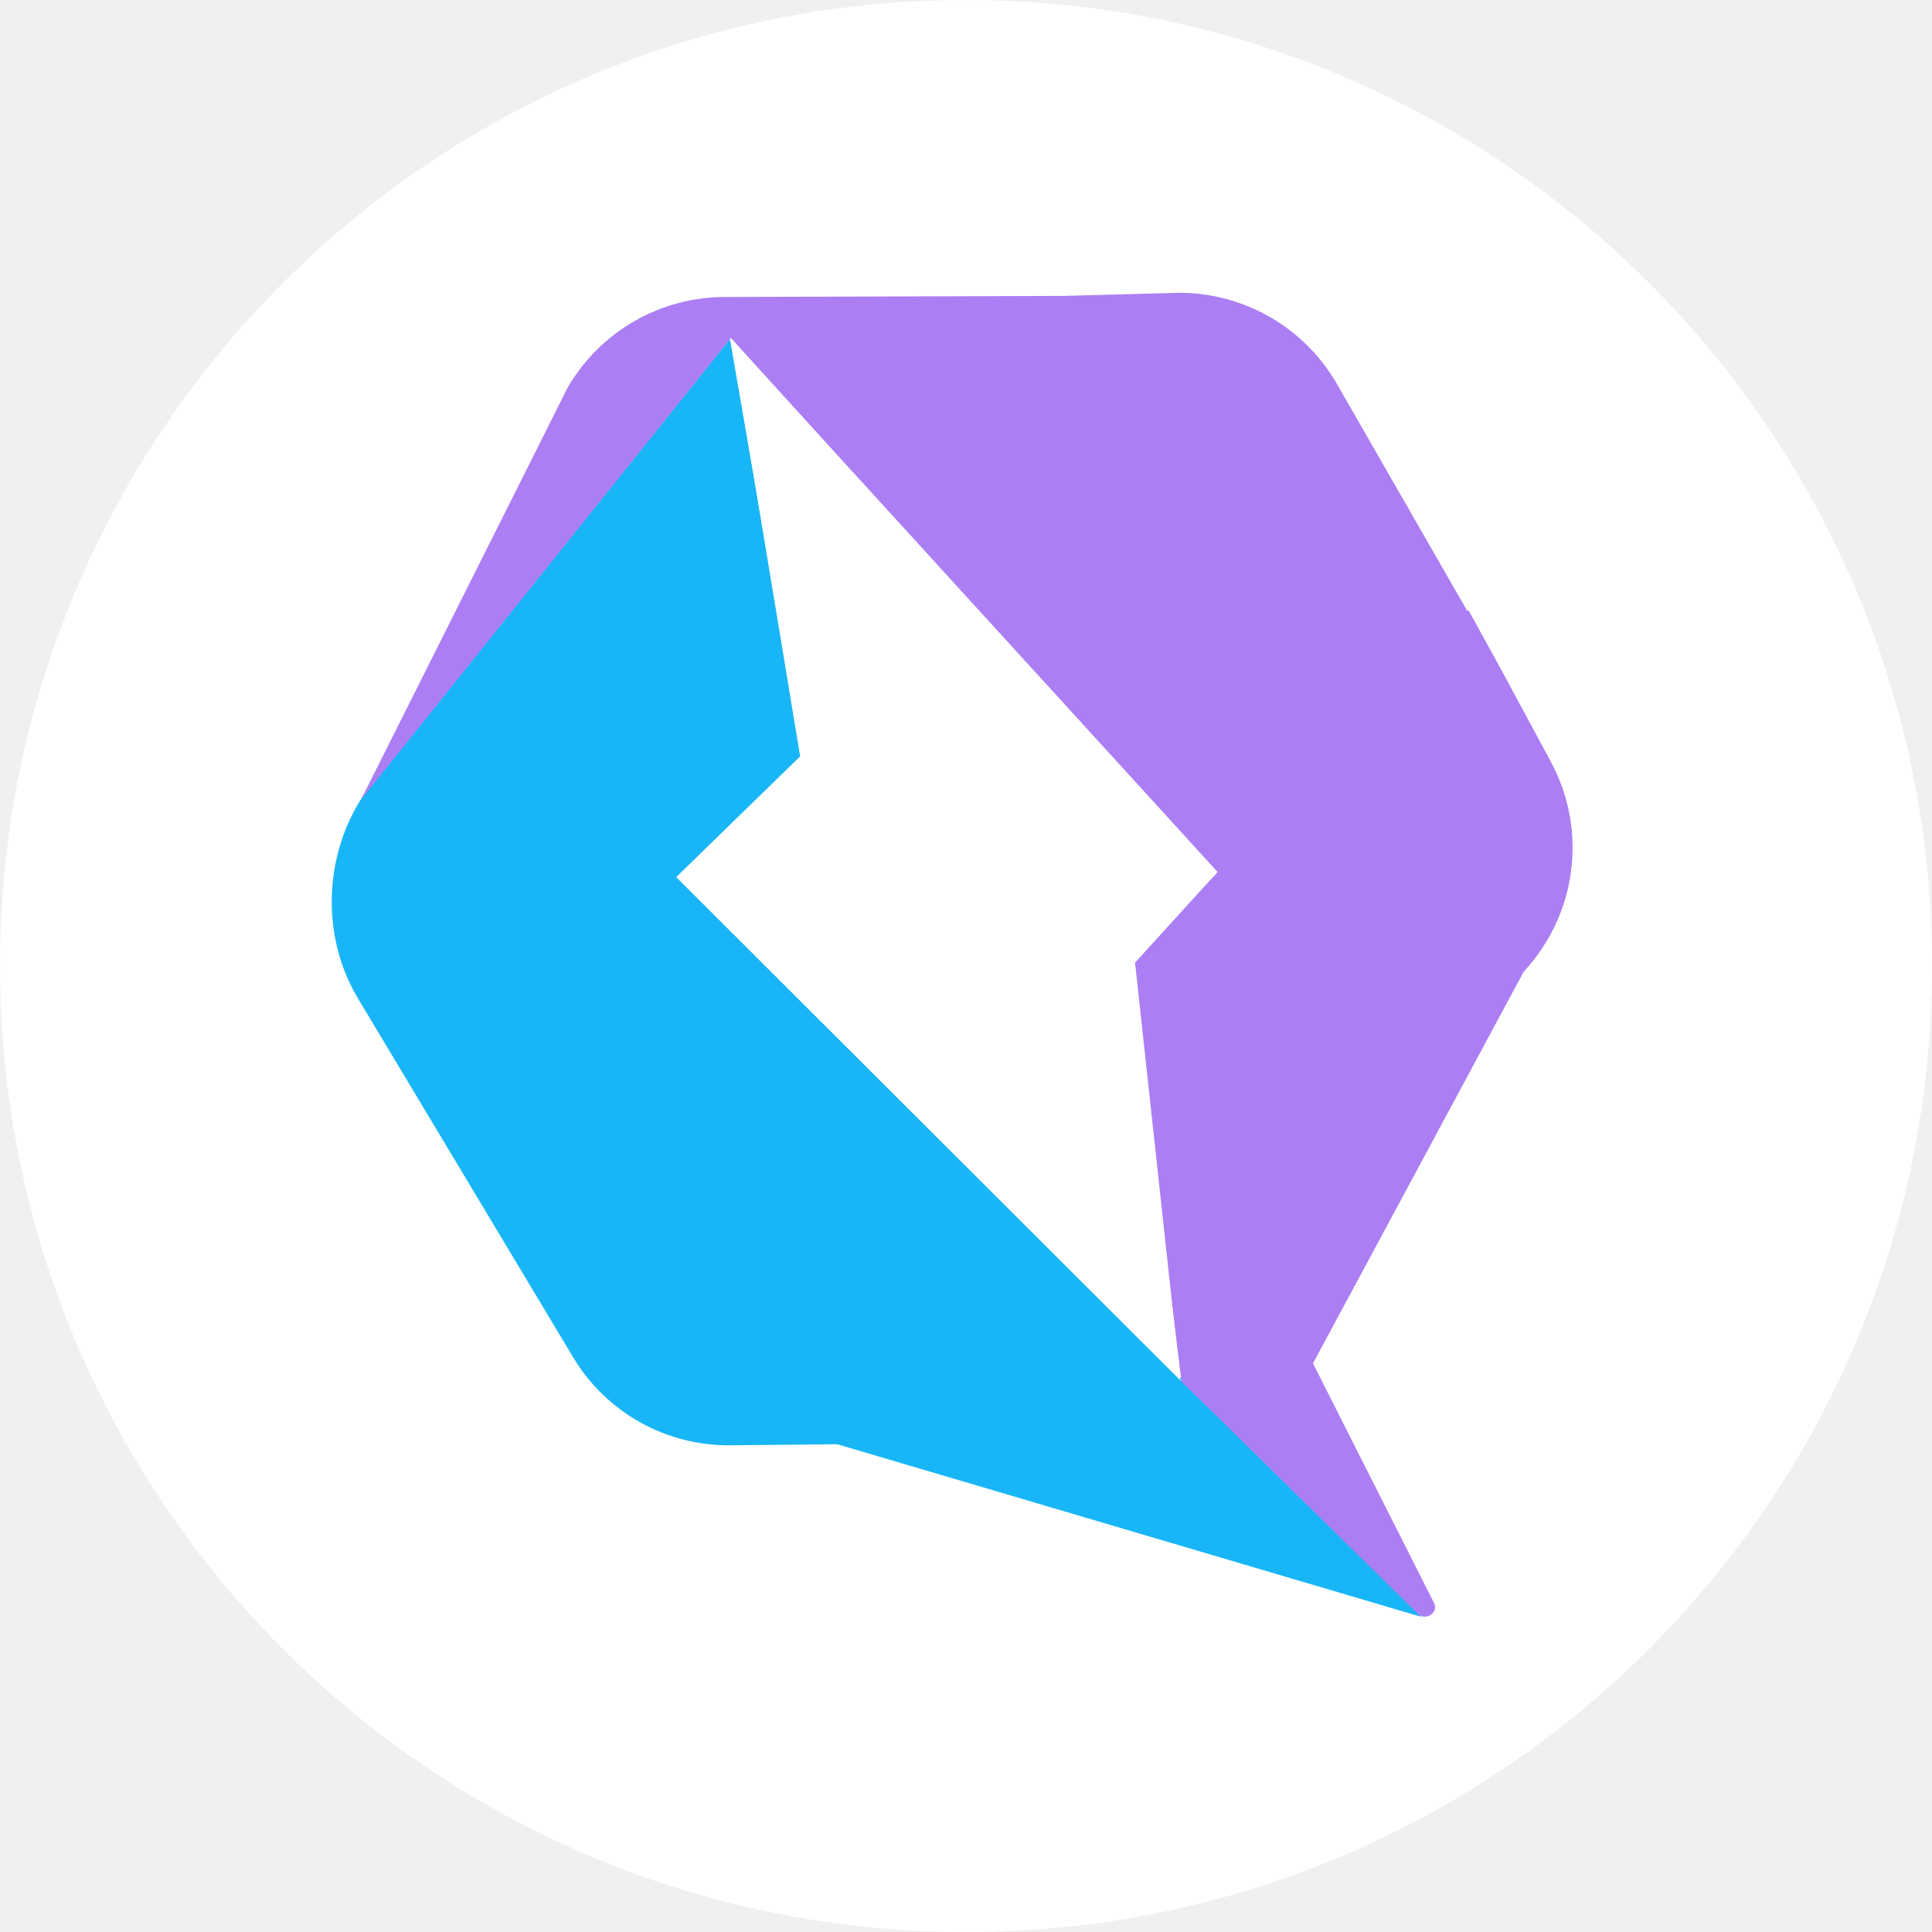
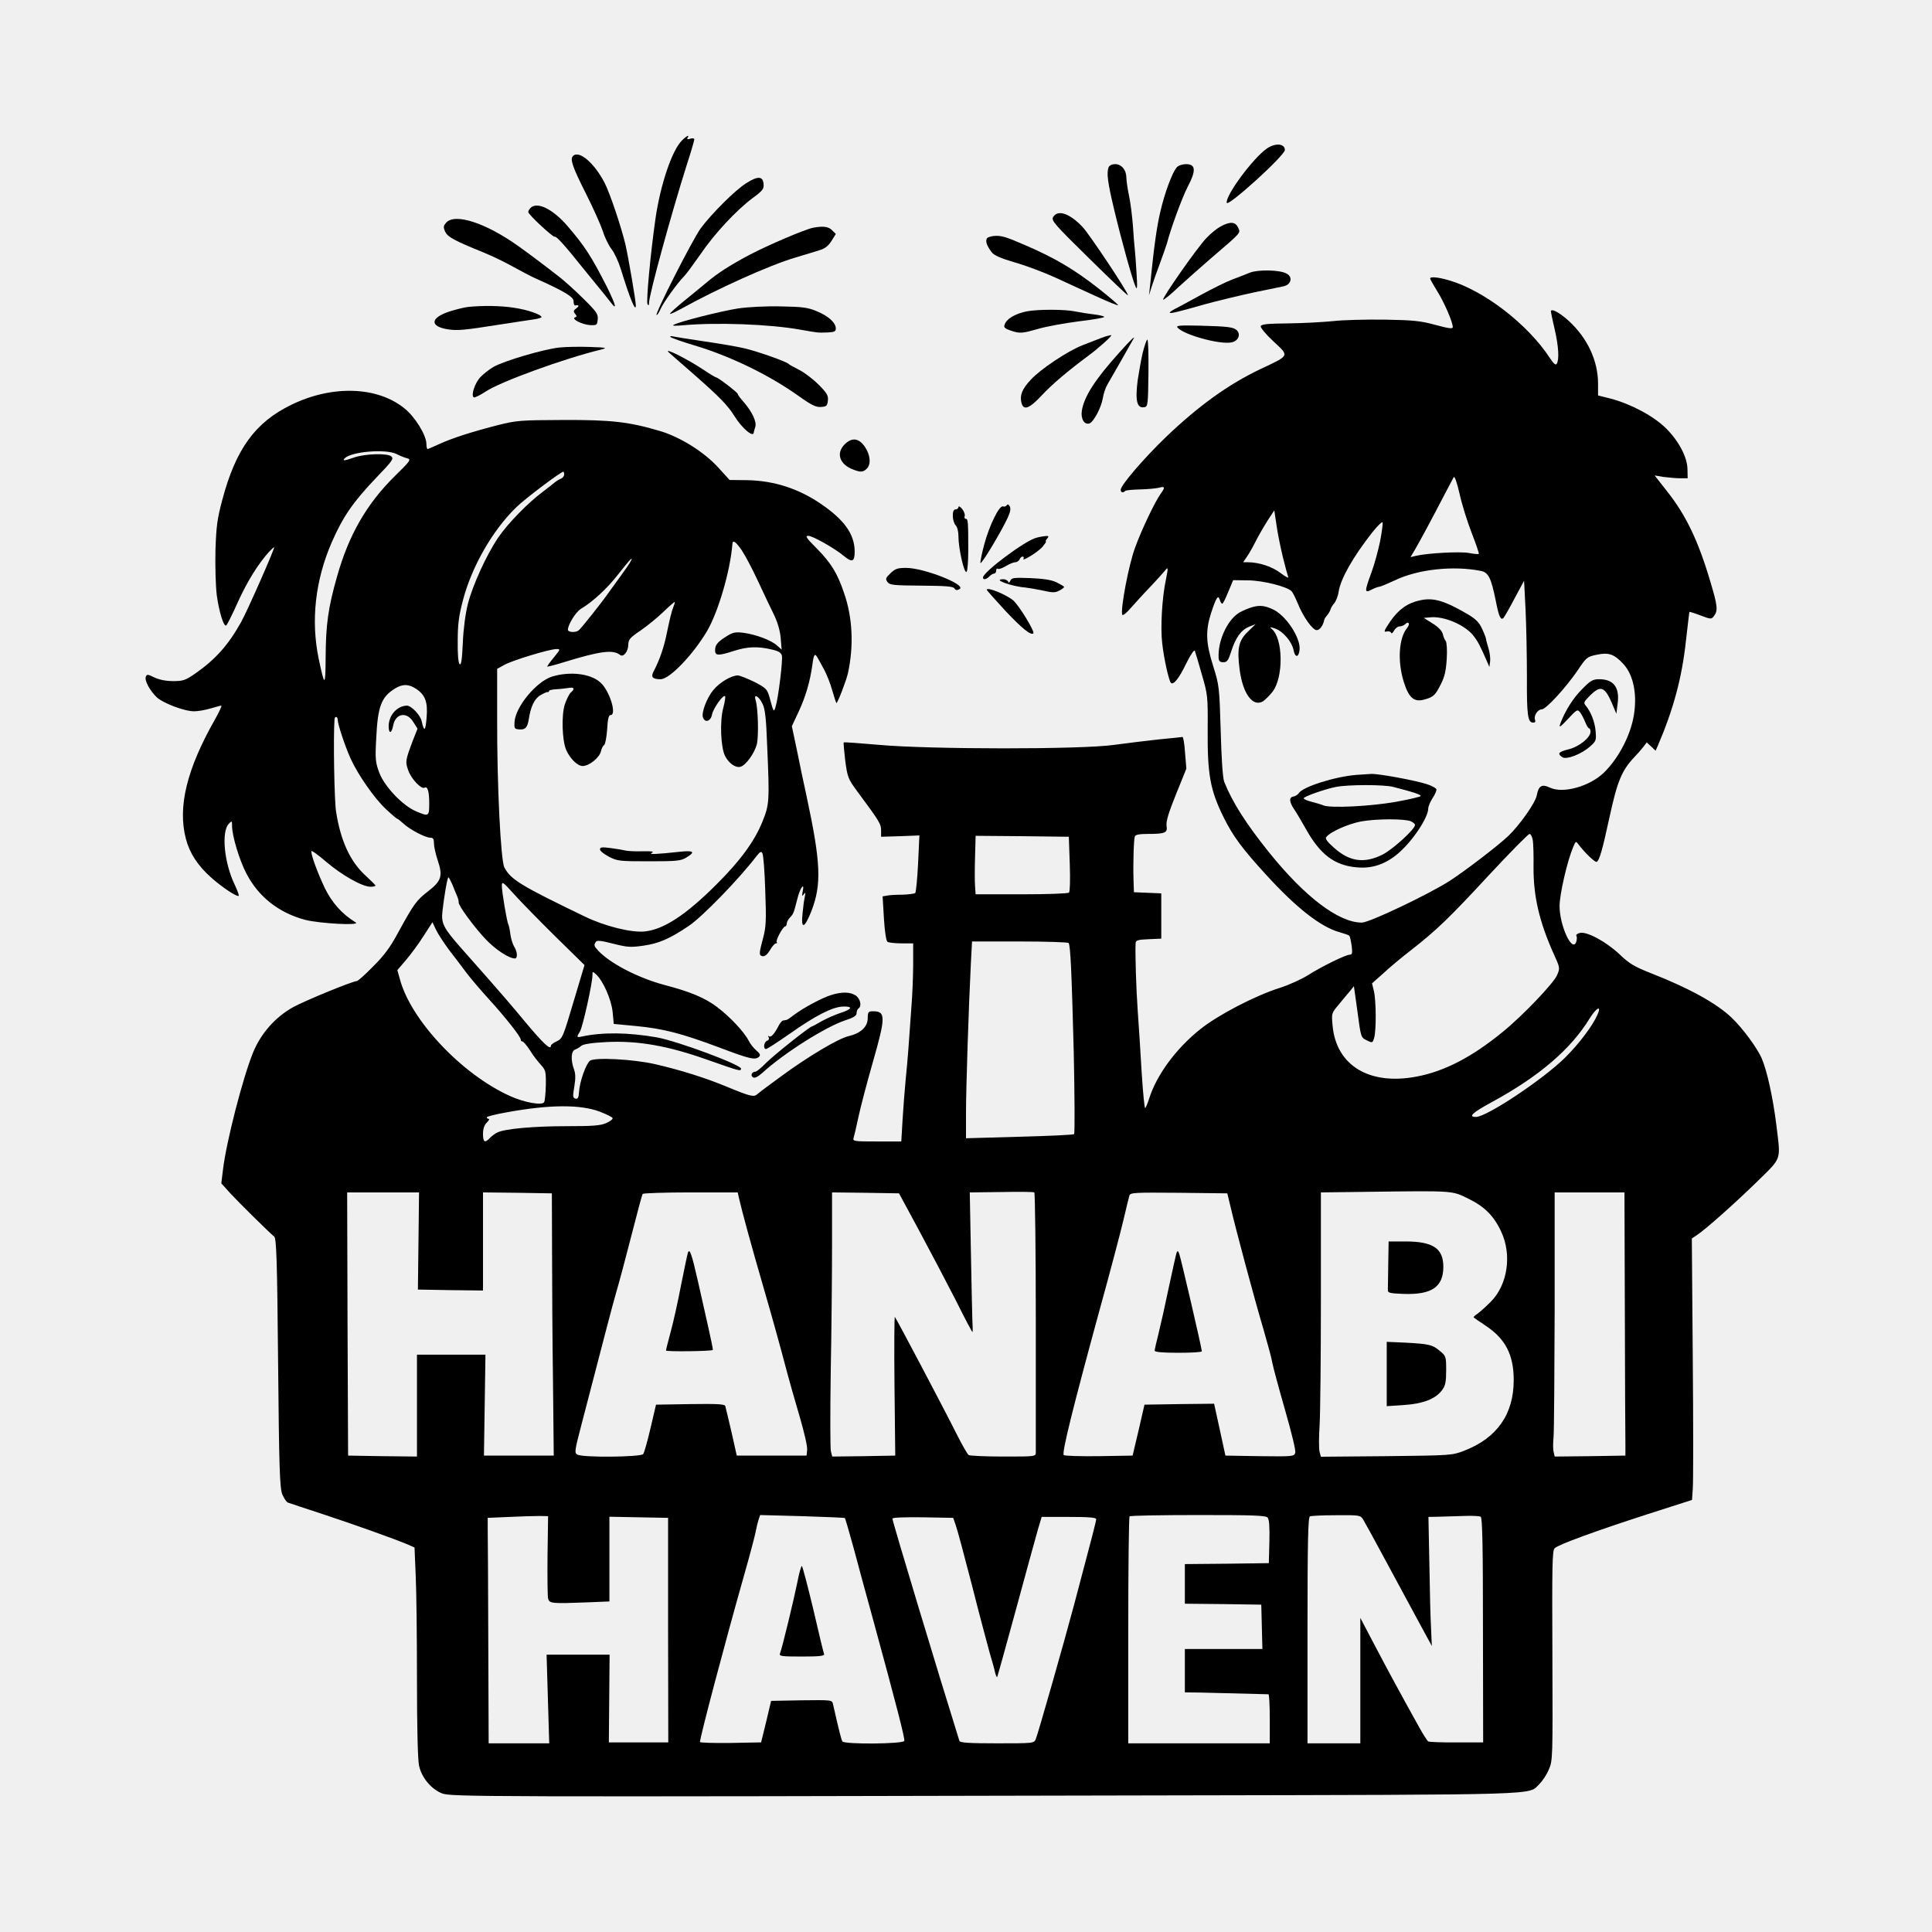
- <svg xmlns="http://www.w3.org/2000/svg" fill="none" viewBox="0 0 500 500">
-   <g clip-path="url(#a)">
-     <circle cx="250" cy="250" r="250" fill="#fff" />
-     <path fill="#18B6F6" d="m367.87 418.45-61.17-61.18-.94.13v-.67L175.7 227.53l32.05-31.13L188.9 87.73 99.56 199.09c-15.22 15.42-18.03 40.51-7.08 59.03l55.83 93.11a46.82 46.82 0 0 0 40.73 22.81l27.65-.27 151.18 44.68Z" />
-     <path fill="#AC7EF4" d="m401.25 196.94-12.29-22.81-6.41-11.67-2.54-4.56-.26.26-33.66-58.63a47.07 47.07 0 0 0-41.27-23.75l-29.51.8-88.01.28a47.07 47.07 0 0 0-40.33 23.34L93.4 207l95.76-119.54L314.7 226.19l-22.3 22.67 13.35 108.54.13-.26v.26h-.26l.26.27 10.42 10.2 50.62 49.78c2.13 2 5.6-.4 4.13-2.96l-31.25-61.85 54.5-101.3 1.73-2c.67-.81 1.33-1.62 1.87-2.42a46.8 46.8 0 0 0 3.34-50.18Z" />
-     <path fill="#fff" d="M315.1 225.65 189.18 87.6l17.9 108.14L175 227l130.5 130.27-11.75-108.14 21.37-23.48Z" />
+ <svg xmlns="http://www.w3.org/2000/svg" version="1.0" width="1024pt" height="1024pt" viewBox="0 0 1024 1024" preserveAspectRatio="xMidYMid meet">
+   <g transform="translate(0,1024) scale(0.1,-0.1)" fill="#000000" stroke="none">
+     <path d="M3614 9495 c-53 -53 -114 -235 -140 -415 -27 -190 -50 -440 -42 -452 5 -9 8 -7 8 7 0 42 118 472 199 728 23 70 41 133 41 138 0 6 -9 7 -21 4 -15 -5 -19 -4 -15 4 12 19 -4 12 -30 -14z" />
+     <path d="M6715 9453 c-73 -50 -221 -250 -213 -288 5 -24 308 251 308 280 0 34 -50 39 -95 8z" />
+     <path d="M3037 9413 c-17 -16 -2 -59 66 -194 40 -79 81 -171 92 -204 10 -33 31 -76 46 -95 15 -19 37 -66 49 -105 48 -156 80 -234 80 -194 0 25 -39 252 -55 323 -22 92 -81 269 -110 326 -54 105 -136 176 -168 143z" />
+     <path d="M5876 9354 c-12 -31 -5 -81 29 -224 37 -156 96 -370 114 -410 8 -19 10 -4 5 70 -3 52 -7 109 -9 125 -2 17 -7 73 -10 125 -4 52 -13 126 -21 163 -8 38 -14 81 -14 95 0 41 -26 72 -59 72 -17 0 -31 -7 -35 -16z" />
+     <path d="M6237 9353 c-24 -28 -63 -132 -87 -235 -19 -81 -33 -180 -54 -388 l-6 -55 14 45 c8 25 28 83 46 130 17 47 33 92 35 100 19 75 79 239 109 298 47 89 44 122 -8 122 -19 0 -40 -7 -49 -17z" />
+     <path d="M3955 9269 c-59 -37 -183 -161 -241 -239 -42 -57 -247 -460 -234 -460 4 0 14 15 21 32 14 33 89 138 126 175 11 11 48 62 84 113 75 111 193 237 278 300 53 39 61 49 58 75 -3 42 -31 43 -92 4z" />
+     <path d="M2812 9138 c-7 -7 -12 -16 -12 -22 0 -13 132 -136 141 -131 7 5 58 -52 144 -160 27 -33 60 -74 74 -91 28 -34 44 -53 79 -98 34 -45 26 -12 -21 83 -82 161 -117 216 -210 324 -77 89 -160 130 -195 95z" />
+     <path d="M5582 9090 c-11 -19 4 -36 190 -219 112 -110 204 -198 206 -196 7 7 -204 324 -241 363 -69 72 -130 92 -155 52z" />
+     <path d="M2365 9060 c-15 -17 -16 -24 -6 -47 13 -29 48 -48 206 -112 44 -18 114 -52 155 -75 41 -23 93 -50 115 -60 154 -69 205 -99 205 -122 0 -13 3 -23 8 -23 21 4 24 -2 7 -15 -16 -11 -17 -17 -7 -29 10 -12 10 -16 0 -19 -22 -8 36 -38 78 -41 37 -2 39 0 42 30 3 28 -6 41 -75 109 -42 42 -100 94 -128 116 -77 60 -170 130 -217 163 -172 123 -336 177 -383 125z" />
+     <path d="M6470 9040 c-19 -10 -54 -38 -76 -62 -48 -49 -236 -319 -229 -326 3 -3 40 27 82 67 43 39 118 106 168 149 169 145 161 136 147 166 -14 31 -42 33 -92 6z" />
+     <path d="M4310 9033 c-43 -8 -241 -93 -340 -145 -105 -56 -166 -96 -221 -142 -20 -17 -73 -60 -117 -96 -45 -36 -81 -69 -81 -73 -1 -4 24 7 55 24 195 108 471 233 610 274 49 15 107 32 128 39 28 8 47 23 63 49 l23 37 -20 20 c-19 19 -46 23 -100 13z" />
+     <path d="M5232 8978 c-11 -15 -2 -41 25 -76 13 -16 50 -32 122 -53 57 -16 152 -52 212 -79 60 -28 159 -73 220 -101 61 -28 113 -49 115 -47 2 3 -42 40 -97 84 -133 105 -238 167 -394 234 -99 43 -122 50 -155 50 -21 0 -42 -6 -48 -12z" />
+     <path d="M6625 8795 c-22 -9 -65 -26 -95 -37 -30 -11 -104 -48 -165 -81 -60 -33 -122 -67 -137 -74 -16 -8 -28 -17 -28 -20 0 -7 45 4 185 44 66 18 185 47 265 64 80 16 150 31 155 32 39 9 48 50 14 67 -35 20 -150 22 -194 5z" />
+     <path d="M7580 8764 c0 -4 17 -34 38 -68 37 -59 82 -163 82 -190 0 -10 -22 -7 -92 12 -81 22 -117 25 -273 28 -99 1 -220 -2 -270 -8 -49 -5 -155 -11 -234 -12 -112 -1 -145 -4 -149 -15 -2 -7 26 -42 67 -80 86 -80 89 -73 -70 -148 -170 -81 -329 -196 -502 -362 -116 -112 -237 -253 -237 -277 0 -15 12 -18 24 -6 4 4 40 7 79 8 40 1 84 5 100 9 32 9 34 2 8 -33 -31 -45 -97 -182 -134 -282 -34 -90 -79 -328 -69 -358 2 -7 21 7 45 35 23 26 70 78 105 114 35 37 69 75 77 85 17 22 17 15 5 -46 -21 -96 -30 -255 -20 -340 9 -81 35 -198 46 -209 13 -14 43 23 80 100 26 52 44 78 47 69 3 -8 20 -64 37 -125 31 -106 32 -116 31 -286 -2 -245 13 -327 86 -474 49 -98 96 -162 225 -303 160 -175 288 -275 388 -303 25 -7 48 -15 51 -18 4 -3 9 -27 13 -53 5 -39 3 -48 -10 -48 -21 0 -146 -61 -222 -109 -35 -22 -102 -52 -149 -67 -130 -41 -326 -143 -420 -218 -130 -103 -234 -245 -273 -371 -7 -22 -16 -44 -20 -48 -4 -4 -12 81 -19 190 -6 109 -16 257 -21 328 -8 112 -14 303 -11 357 1 14 13 18 69 20 l67 3 0 120 0 120 -72 3 -73 3 -2 62 c-3 88 1 220 7 234 3 9 26 13 67 13 95 0 107 6 101 43 -3 24 10 68 50 167 l55 136 -7 84 c-3 47 -9 84 -14 84 -4 -1 -60 -7 -125 -13 -64 -7 -171 -20 -237 -29 -174 -25 -979 -24 -1245 0 -101 9 -186 15 -188 13 -2 -2 2 -46 8 -97 12 -89 15 -96 64 -163 118 -159 126 -172 126 -207 l0 -33 101 3 102 4 -7 -149 c-4 -81 -11 -152 -15 -156 -4 -4 -35 -8 -67 -9 -32 0 -70 -2 -83 -5 l-23 -4 7 -117 c4 -69 12 -120 19 -124 6 -4 39 -8 74 -8 l62 0 0 -109 c0 -59 -4 -166 -10 -237 -5 -71 -12 -165 -15 -209 -3 -44 -10 -120 -15 -170 -5 -49 -12 -143 -16 -207 l-7 -118 -129 0 c-119 0 -129 1 -124 18 3 9 15 60 26 112 11 52 45 181 75 286 70 244 70 274 3 274 -26 0 -28 -3 -29 -37 0 -46 -38 -80 -102 -95 -53 -12 -215 -108 -360 -215 -62 -45 -118 -87 -125 -94 -17 -14 -36 -10 -157 40 -115 48 -249 90 -384 121 -115 26 -318 37 -344 18 -21 -16 -55 -112 -58 -165 -2 -31 -6 -39 -19 -36 -14 4 -15 12 -6 64 7 43 7 68 -2 92 -18 50 -15 96 6 104 9 3 24 12 33 20 11 9 56 16 135 20 166 8 325 -20 533 -94 177 -62 175 -61 179 -48 7 19 -336 147 -448 167 -151 26 -286 28 -397 4 -27 -6 -28 -3 -9 27 14 22 66 255 66 297 0 22 1 22 19 6 38 -35 81 -133 88 -199 l6 -64 116 -11 c148 -14 246 -40 446 -115 161 -61 189 -67 209 -47 8 8 3 17 -16 33 -14 12 -33 36 -41 53 -23 45 -100 127 -167 177 -63 48 -142 81 -280 117 -138 37 -287 114 -350 182 -22 24 -23 28 -12 46 6 9 27 7 93 -10 75 -19 92 -20 161 -10 81 12 137 36 238 104 71 47 268 250 361 372 18 23 24 25 30 13 5 -8 12 -97 15 -198 6 -157 4 -193 -11 -249 -23 -86 -23 -94 -3 -98 12 -2 25 9 39 32 11 20 26 36 32 36 6 0 7 3 4 6 -8 8 33 84 45 84 4 0 8 7 8 15 0 8 8 23 18 33 18 20 18 19 40 105 15 56 38 83 26 30 -4 -23 -3 -25 6 -13 9 12 10 10 6 -12 -4 -15 -9 -54 -12 -86 -10 -90 9 -86 47 10 54 141 50 254 -26 608 -14 63 -37 173 -51 243 l-27 128 36 77 c38 81 61 163 73 250 7 56 13 63 29 33 6 -10 21 -38 34 -62 13 -24 32 -72 42 -108 10 -35 20 -65 22 -67 5 -5 53 120 61 157 32 145 25 296 -20 425 -36 107 -70 161 -145 237 -56 56 -63 67 -45 67 23 0 140 -66 189 -107 44 -36 57 -31 57 25 -1 91 -55 167 -180 252 -119 81 -247 122 -389 125 l-94 1 -61 67 c-75 82 -200 160 -306 192 -165 49 -258 60 -515 59 -228 -1 -246 -2 -349 -28 -136 -35 -236 -67 -309 -100 -30 -14 -58 -26 -61 -26 -3 0 -6 12 -6 28 -1 46 -60 143 -117 188 -143 116 -382 124 -598 19 -192 -93 -295 -234 -367 -505 -26 -98 -32 -138 -36 -267 -2 -86 1 -189 7 -238 12 -88 37 -169 50 -160 4 2 32 57 61 122 50 111 107 202 164 266 14 15 27 27 29 27 7 0 -141 -336 -175 -397 -68 -122 -136 -198 -242 -272 -53 -37 -66 -41 -118 -41 -38 0 -73 7 -99 19 -36 18 -41 18 -46 4 -8 -20 21 -73 57 -108 34 -32 147 -75 199 -75 21 0 60 7 87 15 27 8 53 15 57 15 4 0 -11 -33 -33 -72 -150 -264 -199 -464 -155 -633 20 -77 63 -143 134 -206 57 -51 138 -105 146 -97 3 3 -7 28 -20 57 -57 116 -73 284 -32 325 16 17 17 16 17 -12 0 -52 39 -182 76 -252 64 -123 170 -207 310 -245 76 -20 299 -32 269 -14 -73 45 -126 105 -164 183 -38 81 -71 170 -71 194 0 7 35 -18 78 -55 83 -71 192 -133 236 -133 14 0 26 3 26 6 0 3 -23 26 -50 51 -83 74 -135 186 -159 343 -9 57 -15 391 -8 488 1 18 17 15 17 -3 0 -24 40 -143 68 -205 40 -88 127 -212 187 -268 31 -29 58 -52 61 -52 3 0 17 -11 32 -25 33 -31 116 -75 143 -75 15 0 19 -7 19 -30 0 -17 9 -57 20 -90 28 -83 20 -109 -51 -164 -63 -49 -75 -66 -160 -221 -39 -73 -74 -121 -131 -177 -42 -43 -81 -78 -87 -78 -22 0 -273 -103 -337 -138 -94 -52 -171 -139 -212 -239 -55 -134 -142 -473 -160 -621 l-9 -74 46 -51 c44 -48 204 -206 234 -231 12 -9 16 -115 21 -669 5 -562 9 -663 22 -697 9 -21 22 -41 30 -44 8 -3 92 -31 187 -62 164 -54 371 -128 448 -160 l36 -16 6 -141 c4 -78 7 -327 7 -554 0 -252 4 -431 11 -461 13 -63 64 -124 121 -147 48 -19 174 -19 3828 -11 2053 4 1927 1 1989 60 16 16 39 50 50 77 21 47 21 60 19 604 -2 478 -1 557 12 569 21 20 216 91 491 180 l237 76 4 58 c3 31 3 343 0 692 l-5 636 26 17 c47 31 200 167 320 284 134 132 125 108 102 301 -18 144 -49 286 -77 351 -23 55 -102 162 -160 217 -78 75 -224 156 -423 234 -94 37 -119 52 -171 102 -70 66 -174 123 -211 113 -13 -3 -21 -10 -18 -15 4 -6 3 -19 0 -30 -20 -65 -89 82 -89 189 1 64 40 235 72 311 13 32 15 33 27 16 32 -43 88 -97 97 -94 15 5 31 63 69 238 42 193 65 247 134 320 14 14 33 36 44 50 l19 25 24 -22 23 -22 12 27 c82 191 128 360 149 557 9 83 18 151 18 152 1 1 28 -7 59 -19 56 -21 58 -21 72 -2 21 28 19 52 -20 182 -64 216 -129 352 -230 479 l-65 83 48 -8 c26 -3 65 -7 87 -7 l40 0 -1 46 c0 64 -45 150 -113 218 -65 65 -185 129 -293 158 l-68 17 0 62 c0 122 -56 242 -155 333 -51 46 -95 69 -95 50 0 -4 9 -47 20 -94 21 -90 25 -161 11 -183 -5 -9 -16 -1 -36 30 -117 179 -349 358 -534 412 -57 17 -101 21 -101 10z m-5477 -931 c17 -9 42 -19 55 -22 22 -6 18 -13 -62 -91 -151 -148 -247 -313 -310 -537 -47 -166 -59 -253 -60 -426 -1 -159 -5 -160 -37 -8 -42 203 -18 415 69 616 60 137 113 214 238 345 84 87 92 99 78 111 -21 18 -138 14 -195 -5 -53 -19 -67 -20 -52 -5 36 36 220 51 276 22z m887 -108 c0 -9 -8 -19 -17 -22 -10 -4 -23 -12 -29 -17 -7 -6 -36 -29 -65 -51 -80 -59 -189 -171 -239 -245 -62 -92 -134 -250 -160 -350 -13 -52 -24 -133 -27 -208 -4 -90 -9 -120 -17 -112 -7 7 -11 54 -10 123 0 89 6 133 28 217 47 178 157 370 283 492 47 46 236 188 249 188 2 0 4 -7 4 -15z m4810 -309 c23 -59 40 -109 38 -112 -3 -2 -26 0 -52 5 -48 9 -224 -1 -281 -15 l-29 -7 26 44 c26 45 86 156 156 291 22 42 43 82 47 89 5 7 17 -28 31 -88 12 -55 41 -148 64 -207z m-1000 -131 c12 -49 25 -96 28 -104 3 -7 -16 3 -41 22 -44 34 -115 57 -173 57 l-25 0 19 28 c11 15 32 52 47 82 15 30 44 80 63 110 l36 55 12 -80 c6 -44 22 -120 34 -170z m515 87 c-10 -48 -30 -123 -46 -166 -38 -103 -37 -111 1 -91 16 8 34 15 40 15 6 0 44 16 83 34 122 59 310 79 456 50 40 -8 54 -37 78 -154 17 -88 27 -110 42 -95 5 6 32 52 59 104 l50 93 8 -158 c4 -88 7 -246 7 -353 -1 -200 4 -241 33 -241 10 0 14 5 10 15 -8 21 14 55 35 55 23 0 127 114 189 204 48 72 51 75 104 86 62 13 91 3 138 -47 58 -60 79 -174 54 -294 -22 -103 -84 -216 -157 -286 -76 -72 -215 -110 -283 -78 -44 21 -61 11 -71 -41 -7 -39 -91 -158 -151 -215 -57 -54 -229 -185 -309 -237 -114 -73 -427 -222 -467 -222 -123 0 -303 137 -494 375 -120 150 -191 261 -235 370 -8 19 -15 120 -19 270 -7 234 -8 243 -40 345 -39 123 -41 187 -11 281 28 84 37 98 46 70 3 -11 9 -21 13 -21 4 0 18 28 32 63 l26 62 80 -1 c79 -1 206 -33 230 -58 6 -6 20 -35 32 -63 28 -71 79 -143 101 -143 16 0 34 25 40 55 1 6 9 17 16 25 7 8 15 22 17 30 2 8 11 23 20 33 9 11 20 38 23 61 11 69 76 184 179 315 28 35 52 58 54 52 2 -7 -4 -51 -13 -99z m-3384 -48 c17 -25 56 -98 86 -163 30 -64 68 -145 86 -181 20 -42 32 -86 35 -124 l5 -59 -24 21 c-29 28 -112 59 -178 68 -41 5 -56 3 -86 -16 -51 -31 -65 -48 -65 -76 0 -30 16 -31 100 -4 71 23 126 25 198 8 37 -8 52 -17 56 -32 6 -22 -18 -222 -33 -271 -9 -33 -11 -31 -32 48 -13 45 -18 50 -81 83 -38 18 -77 34 -88 34 -34 0 -96 -37 -129 -77 -35 -42 -65 -122 -55 -146 11 -30 41 -20 48 16 6 32 59 107 69 97 3 -3 -1 -30 -9 -60 -20 -71 -14 -212 9 -257 21 -40 56 -64 82 -57 28 8 73 70 86 118 11 42 7 193 -6 235 -12 37 17 22 37 -20 13 -26 19 -78 24 -219 13 -296 12 -314 -25 -405 -42 -104 -118 -208 -244 -333 -162 -162 -280 -239 -381 -249 -70 -7 -211 28 -316 79 -342 165 -393 196 -427 261 -19 38 -39 434 -38 787 l0 265 40 22 c44 24 239 83 275 83 21 0 20 -2 -14 -44 -20 -24 -36 -46 -36 -49 0 -2 44 9 98 26 183 56 252 65 288 36 18 -15 44 18 44 54 1 28 9 37 65 75 35 24 89 68 120 98 31 30 59 54 61 54 2 0 -1 -12 -7 -27 -6 -16 -10 -29 -10 -30 0 -2 -1 -8 -4 -15 -2 -7 -11 -48 -20 -90 -15 -76 -38 -144 -69 -203 -18 -33 -9 -45 35 -45 48 0 171 128 247 256 59 101 123 319 134 462 2 22 17 12 49 -34z m-590 -62 c-5 -10 -28 -43 -50 -73 -22 -30 -50 -69 -63 -87 -35 -51 -150 -196 -162 -204 -17 -12 -56 -9 -56 4 0 27 42 95 69 111 62 37 139 107 200 186 63 80 81 98 62 63z m-1134 -674 c48 -33 61 -70 54 -153 -6 -71 -13 -76 -26 -18 -6 32 -55 83 -78 83 -52 -1 -97 -51 -97 -109 0 -42 16 -40 24 4 12 64 72 75 106 19 l23 -36 -26 -66 c-39 -104 -40 -110 -22 -158 16 -44 69 -99 85 -89 16 10 25 -20 25 -82 0 -71 -2 -72 -70 -43 -71 30 -167 131 -195 205 -20 55 -22 71 -16 180 8 172 27 221 100 266 41 25 73 24 113 -3z m5917 -800 c3 -18 5 -82 4 -143 -1 -156 31 -292 108 -463 32 -70 33 -73 17 -110 -17 -42 -183 -216 -288 -301 -162 -133 -308 -209 -456 -237 -251 -48 -426 58 -446 269 -6 66 -6 67 33 113 21 26 48 58 60 72 l20 25 19 -136 c18 -135 18 -136 49 -151 30 -15 31 -14 39 12 12 39 11 199 -1 249 l-10 41 62 55 c33 31 97 84 141 118 141 110 209 176 416 400 112 120 209 219 216 219 6 0 14 -15 17 -32z m-2454 -126 c3 -84 1 -147 -4 -153 -6 -5 -113 -9 -252 -9 l-243 0 -3 43 c-2 23 -2 93 0 155 l3 112 247 -2 247 -3 5 -143z m-3273 -109 c8 -21 20 -49 26 -63 6 -14 9 -29 8 -33 -3 -15 83 -132 143 -195 53 -56 124 -102 155 -102 16 0 13 37 -4 63 -8 13 -17 43 -20 66 -3 24 -8 48 -11 52 -7 13 -34 170 -34 203 0 26 4 24 66 -45 37 -41 135 -141 219 -224 l153 -150 -58 -194 c-55 -186 -59 -196 -89 -210 -17 -8 -31 -18 -31 -23 0 -27 -38 8 -135 124 -60 73 -148 175 -195 228 -47 53 -112 127 -145 164 -95 108 -107 131 -100 196 9 80 26 180 32 180 2 0 11 -17 20 -37z m-16 -349 c30 -39 73 -95 95 -125 23 -30 76 -92 119 -139 87 -96 165 -195 165 -210 0 -6 4 -10 9 -10 5 0 23 -21 40 -47 16 -27 43 -61 58 -77 25 -28 27 -35 26 -108 -1 -43 -5 -83 -9 -90 -11 -18 -104 -2 -179 32 -257 115 -529 404 -586 622 l-13 46 46 54 c25 29 67 86 93 127 l47 73 18 -38 c10 -22 42 -71 71 -110z m3283 38 c10 -16 16 -158 27 -576 5 -236 6 -432 2 -437 -4 -4 -135 -10 -290 -14 l-283 -8 0 134 c0 129 14 562 26 797 l6 112 253 0 c140 0 256 -4 259 -8z m2803 -380 c-26 -59 -95 -151 -171 -227 -116 -115 -416 -315 -473 -315 -43 0 -20 22 83 78 252 137 420 281 520 445 36 57 64 71 41 19z m-5288 -514 c36 -14 66 -29 68 -34 2 -6 -14 -18 -35 -27 -30 -13 -70 -16 -210 -16 -174 0 -330 -14 -367 -34 -11 -5 -28 -18 -38 -28 -27 -29 -37 -23 -37 21 0 27 7 47 20 60 11 11 16 20 10 20 -5 0 -10 3 -10 8 0 4 46 16 103 26 229 42 392 43 496 4z m2311 -1108 c0 -371 0 -685 0 -697 0 -23 0 -23 -172 -23 -95 0 -178 4 -184 8 -6 4 -35 54 -64 112 -66 132 -320 613 -327 620 -3 3 -4 -161 -2 -365 l4 -370 -167 -3 -167 -2 -7 27 c-4 15 -4 203 -1 417 4 215 7 518 7 674 l0 282 177 -2 178 -3 108 -200 c59 -110 146 -275 193 -367 46 -93 86 -168 88 -168 2 0 2 24 0 53 -1 28 -5 195 -8 369 l-6 318 168 2 c92 2 170 1 174 -2 4 -3 8 -309 8 -680z m2292 647 c87 -42 137 -93 175 -176 57 -122 34 -280 -55 -370 -26 -26 -58 -55 -71 -64 -14 -9 -23 -18 -20 -20 2 -2 32 -23 67 -46 102 -69 145 -153 145 -286 0 -181 -89 -307 -262 -374 -65 -25 -69 -25 -413 -29 l-347 -3 -7 26 c-4 15 -4 77 0 138 4 62 7 365 7 674 l0 563 242 3 c466 6 452 7 539 -36z m-5564 -224 l-3 -258 173 -3 172 -2 0 260 0 260 183 -2 182 -3 1 -305 c0 -168 2 -480 5 -695 l4 -390 -185 0 -185 0 4 268 4 267 -182 0 -181 0 0 -270 0 -270 -182 2 -183 3 -3 698 -2 697 190 0 191 0 -3 -257z m1698 230 c16 -71 62 -240 131 -478 42 -143 92 -325 113 -405 21 -80 57 -207 80 -284 22 -76 40 -152 38 -170 l-3 -31 -185 0 -185 0 -28 125 c-16 69 -31 131 -33 138 -3 10 -45 12 -185 10 l-182 -3 -29 -124 c-16 -68 -33 -130 -39 -138 -14 -16 -319 -19 -348 -3 -17 8 -16 18 19 152 132 507 164 632 186 708 14 47 50 181 80 299 30 118 57 218 60 223 3 4 117 8 254 8 l250 0 6 -27z m2607 -53 c28 -120 125 -482 172 -640 23 -80 46 -163 49 -185 4 -22 34 -133 67 -248 35 -122 58 -216 54 -227 -6 -20 -14 -20 -188 -18 l-182 3 -30 138 -30 137 -184 -2 -185 -3 -31 -135 -32 -135 -178 -3 c-98 -1 -182 1 -187 6 -11 11 49 252 187 758 58 209 116 430 130 490 14 60 28 117 31 127 5 16 24 17 262 15 l257 -3 18 -75z m2089 -555 c1 -349 2 -663 3 -697 l0 -63 -187 -3 -188 -2 -5 23 c-4 13 -4 48 -1 78 3 30 5 334 6 677 l0 622 185 0 185 0 2 -635z m-5710 -1289 c-1 -114 0 -217 3 -229 7 -26 21 -27 203 -20 l122 5 0 224 0 225 155 -3 156 -3 0 -595 1 -595 -158 0 -157 0 2 233 2 232 -167 0 -167 0 7 -235 7 -235 -160 0 -161 0 -2 535 c-1 294 -2 563 -3 598 l0 62 115 5 c63 3 135 5 160 5 l45 -1 -3 -208z m1576 198 c2 -1 23 -74 47 -161 23 -87 68 -252 100 -368 129 -472 172 -641 168 -652 -6 -17 -318 -19 -328 -3 -6 9 -17 53 -50 198 -5 22 -6 22 -167 20 l-161 -3 -26 -110 -27 -110 -162 -3 c-89 -1 -162 1 -162 5 0 25 132 525 235 888 30 105 57 208 61 230 4 22 11 50 15 62 l8 23 223 -6 c123 -4 225 -8 226 -10z m2241 2 c8 -9 11 -52 9 -127 l-3 -114 -222 -3 -223 -2 0 -105 0 -105 203 -2 202 -3 3 -117 3 -118 -206 0 -205 0 0 -115 0 -115 88 -1 c74 -2 331 -8 355 -9 4 0 7 -58 7 -130 l0 -130 -375 0 -375 0 0 598 c0 329 3 602 7 605 3 4 167 7 363 7 293 0 360 -2 369 -14z m505 -8 c8 -13 63 -113 122 -223 59 -110 138 -256 175 -324 l68 -125 -4 90 c-3 49 -7 203 -9 342 l-5 252 52 1 c29 1 88 3 132 4 45 2 86 0 93 -4 9 -5 12 -155 12 -601 l1 -595 -141 0 c-77 -1 -145 2 -150 5 -5 3 -27 37 -48 75 -104 187 -166 302 -236 435 l-76 145 0 -332 0 -333 -140 0 -140 0 0 599 c0 470 3 600 13 604 6 3 69 6 139 6 122 1 128 0 142 -21z m-2158 -33 c8 -22 46 -164 85 -315 38 -151 81 -311 93 -355 13 -44 27 -93 30 -109 4 -15 9 -27 11 -25 2 3 47 164 100 359 53 195 105 385 116 423 l20 67 144 0 c103 0 145 -3 145 -12 0 -10 -17 -77 -117 -453 -51 -192 -192 -687 -203 -712 -9 -23 -12 -23 -205 -23 -148 0 -197 3 -200 13 -112 358 -355 1163 -355 1178 0 6 61 8 161 7 l161 -3 14 -40z" />
+     <path d="M7526 7058 c-66 -14 -113 -48 -157 -111 -33 -49 -37 -59 -20 -54 11 2 22 0 24 -7 2 -6 9 -1 16 12 6 12 20 22 29 22 10 0 23 5 30 12 18 18 27 1 11 -19 -45 -53 -53 -177 -19 -286 26 -85 55 -110 108 -95 49 13 59 22 89 82 20 39 27 71 31 133 3 47 0 88 -5 95 -6 7 -13 24 -16 38 -4 16 -24 37 -53 55 l-48 30 34 3 c75 8 191 -43 233 -102 22 -29 35 -55 68 -131 l13 -30 4 30 c2 16 -2 48 -9 70 -7 22 -13 45 -13 50 -1 6 -10 30 -21 53 -15 33 -33 51 -75 76 -125 73 -183 90 -254 74z" />
+     <path d="M6619 7016 c-19 -7 -46 -19 -58 -28 -60 -42 -107 -149 -102 -235 1 -17 7 -23 25 -23 20 0 26 9 41 55 23 74 53 116 95 133 l35 14 -41 -40 c-49 -47 -58 -89 -44 -199 17 -131 71 -204 126 -169 12 9 34 31 49 50 59 77 56 284 -5 333 -12 10 -9 11 17 2 43 -14 90 -70 99 -114 8 -43 28 -41 32 2 6 63 -73 183 -143 214 -47 22 -77 23 -126 5z" />
+     <path d="M8385 6587 c-49 -49 -91 -117 -116 -185 -7 -21 1 -16 41 27 48 51 51 53 65 35 8 -10 20 -34 27 -51 7 -18 16 -33 20 -33 4 0 8 -8 8 -18 0 -32 -62 -81 -118 -94 -52 -13 -60 -23 -30 -42 22 -13 100 17 145 57 33 29 34 33 30 82 -4 50 -26 104 -53 136 -12 14 -9 20 23 52 57 57 79 49 119 -46 l21 -50 7 56 c11 84 -22 127 -98 127 -34 0 -46 -7 -91 -53z" />
+     <path d="M7190 6133 c-115 -9 -288 -64 -307 -98 -5 -7 -17 -15 -28 -17 -24 -4 -22 -28 4 -67 10 -14 38 -61 62 -104 75 -135 152 -194 269 -204 82 -8 153 16 221 74 76 65 159 190 159 238 0 11 11 36 23 55 13 19 22 40 20 47 -2 6 -25 19 -51 27 -66 21 -257 56 -295 54 -18 -1 -52 -3 -77 -5z m195 -64 c109 -28 145 -40 145 -48 0 -4 -60 -18 -132 -31 -136 -24 -346 -34 -383 -19 -11 5 -39 13 -62 19 -24 6 -43 14 -43 19 0 9 110 48 170 60 64 13 258 13 305 0z m93 -182 c12 -6 22 -14 22 -19 0 -23 -118 -130 -173 -158 -97 -48 -175 -37 -258 38 -36 32 -47 48 -39 56 22 28 116 69 183 82 82 15 231 15 265 1z" />
+     <path d="M2926 6654 c-83 -26 -194 -160 -199 -241 -2 -34 0 -37 25 -39 32 -3 44 10 51 56 10 65 30 107 61 125 17 10 34 18 39 17 4 -1 7 1 7 6 0 4 18 8 40 9 22 1 51 5 65 7 28 5 33 -5 11 -24 -8 -6 -22 -34 -32 -62 -19 -58 -15 -192 7 -243 20 -46 60 -85 87 -85 34 0 88 43 97 77 3 15 11 31 17 34 6 4 13 41 16 83 3 55 8 76 18 76 35 0 -5 129 -53 172 -52 48 -161 61 -257 32z" />
+     <path d="M3180 5738 c0 -8 21 -25 48 -39 44 -23 57 -24 212 -24 146 0 169 2 198 20 48 29 40 38 -30 31 -129 -14 -174 -16 -153 -6 14 7 1 9 -50 8 -38 -1 -79 1 -90 4 -12 3 -46 9 -78 13 -46 6 -57 5 -57 -7z" />
+     <path d="M7358 3540 c-1 -66 -2 -128 -2 -137 -1 -16 10 -18 84 -21 149 -5 210 37 210 144 0 97 -55 134 -200 134 l-90 0 -2 -120z" />
+     <path d="M7350 2958 l0 -171 91 6 c103 7 169 33 203 80 17 23 21 44 21 104 0 74 -1 76 -35 104 -38 32 -56 36 -187 43 l-93 4 0 -170z" />
+     <path d="M3646 3600 c-3 -8 -19 -85 -36 -170 -16 -85 -41 -197 -55 -248 -14 -51 -25 -96 -25 -100 0 -7 242 -4 248 3 2 1 -9 54 -23 116 -14 63 -39 175 -56 249 -33 145 -44 176 -53 150z" />
+     <path d="M6236 3600 c-3 -8 -21 -91 -41 -183 -19 -92 -44 -203 -55 -247 -11 -43 -20 -83 -20 -89 0 -7 42 -11 125 -11 69 0 125 3 125 8 0 15 -112 498 -120 517 -6 16 -9 17 -14 5z" />
+     <path d="M4226 1853 c-18 -89 -80 -347 -92 -377 -5 -14 7 -16 116 -16 93 0 121 3 118 13 -3 6 -29 114 -58 240 -30 125 -57 227 -60 227 -4 0 -15 -39 -24 -87z" />
+     <path d="M2480 8613 c-19 -2 -63 -13 -98 -24 -103 -34 -106 -80 -5 -95 50 -7 84 -4 273 26 74 11 154 24 178 27 23 3 42 9 42 12 0 14 -76 40 -147 50 -69 11 -169 12 -243 4z" />
+     <path d="M3911 8605 c-94 -15 -312 -70 -341 -87 -9 -5 10 -6 50 -2 177 16 458 6 620 -23 97 -17 91 -17 148 -15 34 2 42 5 42 21 0 30 -39 66 -100 91 -47 20 -75 24 -190 26 -80 2 -174 -3 -229 -11z" />
+     <path d="M5443 8590 c-55 -11 -100 -35 -114 -61 -13 -25 -8 -30 43 -46 35 -10 51 -9 124 12 45 14 146 32 223 42 78 9 138 20 134 24 -5 4 -30 10 -58 13 -27 3 -70 10 -95 15 -54 12 -199 12 -257 1z" />
+     <path d="M6241 8504 c32 -38 222 -91 285 -79 36 6 52 41 30 64 -18 17 -43 21 -199 25 -104 2 -125 1 -116 -10z" />
+     <path d="M5840 8450 c-25 -10 -71 -28 -103 -40 -77 -30 -223 -127 -274 -183 -46 -49 -59 -83 -49 -122 11 -43 42 -31 109 41 53 57 137 128 246 209 52 38 125 104 121 108 -3 2 -25 -4 -50 -13z" />
+     <path d="M3555 8453 c6 -5 60 -24 120 -42 192 -57 398 -156 558 -270 69 -49 92 -60 119 -58 29 2 33 6 36 34 3 26 -5 40 -50 85 -29 29 -75 64 -103 78 -27 14 -52 27 -55 31 -10 12 -166 67 -235 83 -38 9 -132 25 -208 36 -76 11 -150 23 -165 26 -17 4 -23 3 -17 -3z" />
+     <path d="M5934 8373 c-129 -143 -188 -234 -200 -310 -7 -43 14 -77 41 -67 22 9 62 84 70 133 4 25 15 57 24 72 14 24 127 221 138 242 12 21 -11 -1 -73 -70z" />
+     <path d="M6056 8368 c-9 -40 -20 -104 -26 -143 -14 -110 -4 -151 36 -143 18 3 19 17 21 181 1 97 -1 177 -6 177 -4 0 -15 -33 -25 -72z" />
+     <path d="M2964 8398 c-83 -9 -294 -71 -349 -103 -22 -13 -53 -37 -68 -53 -30 -31 -52 -98 -36 -108 5 -3 33 11 62 30 79 53 418 176 612 223 36 9 31 11 -56 14 -53 2 -128 1 -165 -3z" />
+     <path d="M3546 8371 c5 -4 63 -56 129 -113 139 -122 183 -167 218 -224 40 -64 101 -116 102 -86 1 4 4 17 8 29 9 26 -16 80 -62 133 -17 19 -31 38 -31 42 0 8 -105 88 -115 88 -3 0 -32 17 -63 38 -88 59 -222 126 -186 93z" />
+     <path d="M4476 7884 c-46 -47 -26 -106 47 -133 38 -15 53 -14 71 5 24 23 19 73 -10 116 -33 47 -69 51 -108 12z" />
+     <path d="M5336 7562 c-4 -6 -13 -9 -20 -6 -19 7 -72 -99 -100 -204 -13 -50 -22 -93 -19 -96 7 -6 115 175 145 242 13 28 16 47 10 58 -6 11 -12 13 -16 6z" />
+     <path d="M5080 7553 c0 -7 -7 -13 -15 -13 -10 0 -15 -10 -15 -34 0 -19 7 -41 15 -50 9 -9 15 -33 15 -60 0 -64 31 -199 43 -187 5 5 9 56 9 113 0 151 -1 168 -13 168 -6 0 -9 7 -6 15 3 7 -3 24 -13 37 -11 13 -19 17 -20 11z" />
+     <path d="M5494 7390 c-58 -13 -284 -182 -284 -211 0 -14 17 -11 34 6 8 8 19 15 25 15 6 0 11 7 11 16 0 8 4 13 9 9 6 -3 25 4 43 15 18 11 40 20 49 20 9 0 19 7 23 15 3 8 10 15 16 15 6 0 8 -5 5 -10 -13 -21 73 32 99 60 14 17 23 30 20 30 -4 0 -1 7 6 15 10 12 9 15 -6 14 -11 -1 -33 -4 -50 -9z" />
+     <path d="M4720 7202 c-26 -25 -28 -31 -16 -47 12 -16 31 -18 180 -19 129 -1 169 -4 175 -15 6 -10 14 -11 27 -3 39 22 -189 112 -283 112 -45 0 -58 -4 -83 -28z" />
+     <path d="M5355 7162 c-5 -11 -9 -13 -12 -4 -3 6 -14 12 -26 12 -60 0 42 -38 118 -44 17 -2 58 -9 92 -16 52 -12 66 -12 88 0 14 7 25 16 25 19 0 3 -19 14 -41 25 -28 13 -70 19 -139 22 -86 3 -99 2 -105 -14z" />
+     <path d="M5230 7114 c0 -3 46 -54 101 -114 86 -91 133 -129 146 -117 9 9 -77 150 -107 175 -37 31 -140 73 -140 56z" />
+     <path d="M4405 4966 c-49 -15 -147 -68 -195 -104 -19 -15 -38 -28 -42 -28 -5 -1 -12 -2 -18 -3 -5 0 -17 -15 -26 -33 -21 -40 -39 -59 -49 -50 -5 4 -5 1 -1 -6 4 -7 1 -15 -8 -18 -18 -7 -22 -44 -6 -44 6 0 61 36 123 79 139 98 228 144 285 146 55 2 49 -14 -14 -34 -27 -9 -71 -28 -98 -43 -27 -16 -50 -28 -52 -28 -11 0 -206 -155 -244 -194 -24 -25 -50 -46 -56 -46 -19 0 -28 -21 -13 -30 9 -6 25 2 49 23 116 106 334 243 437 278 47 15 63 25 63 39 0 10 5 22 10 25 19 12 10 52 -15 69 -29 19 -74 20 -130 2z" />
  </g>
-   <defs>
-     <clipPath id="a">
-       <path fill="#fff" d="M0 0h500v500H0z" />
-     </clipPath>
-   </defs>
</svg>
